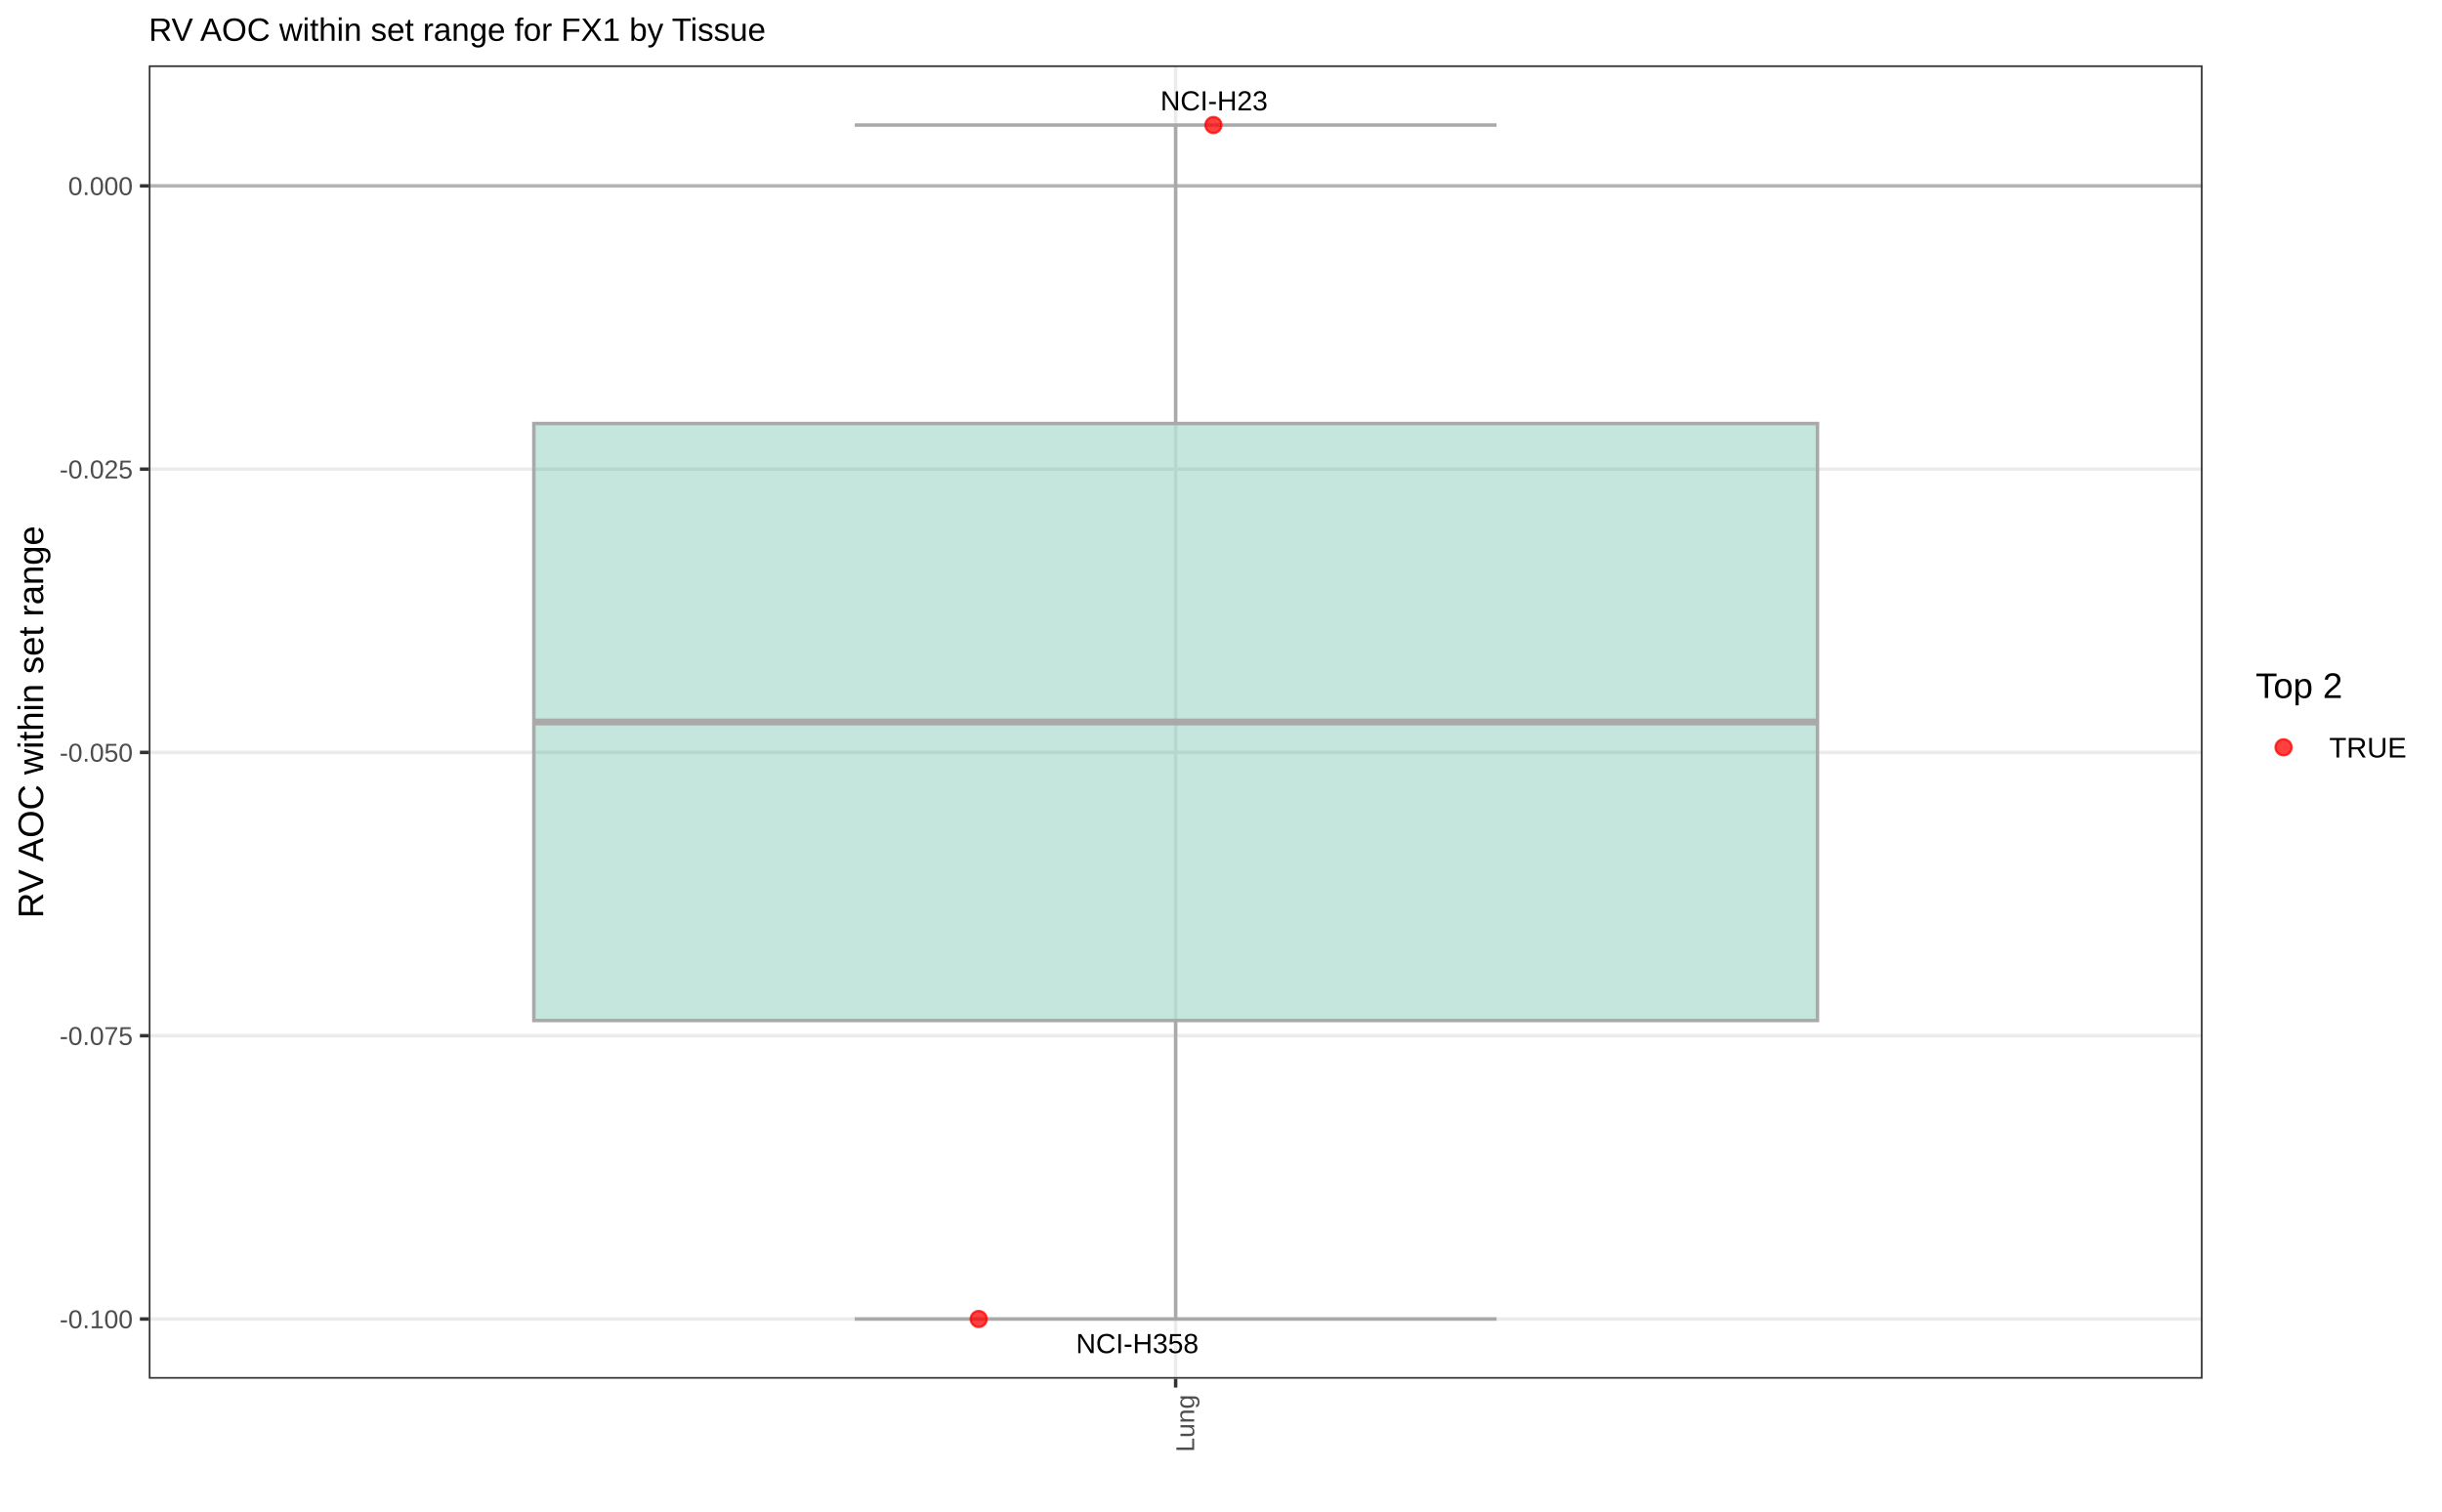
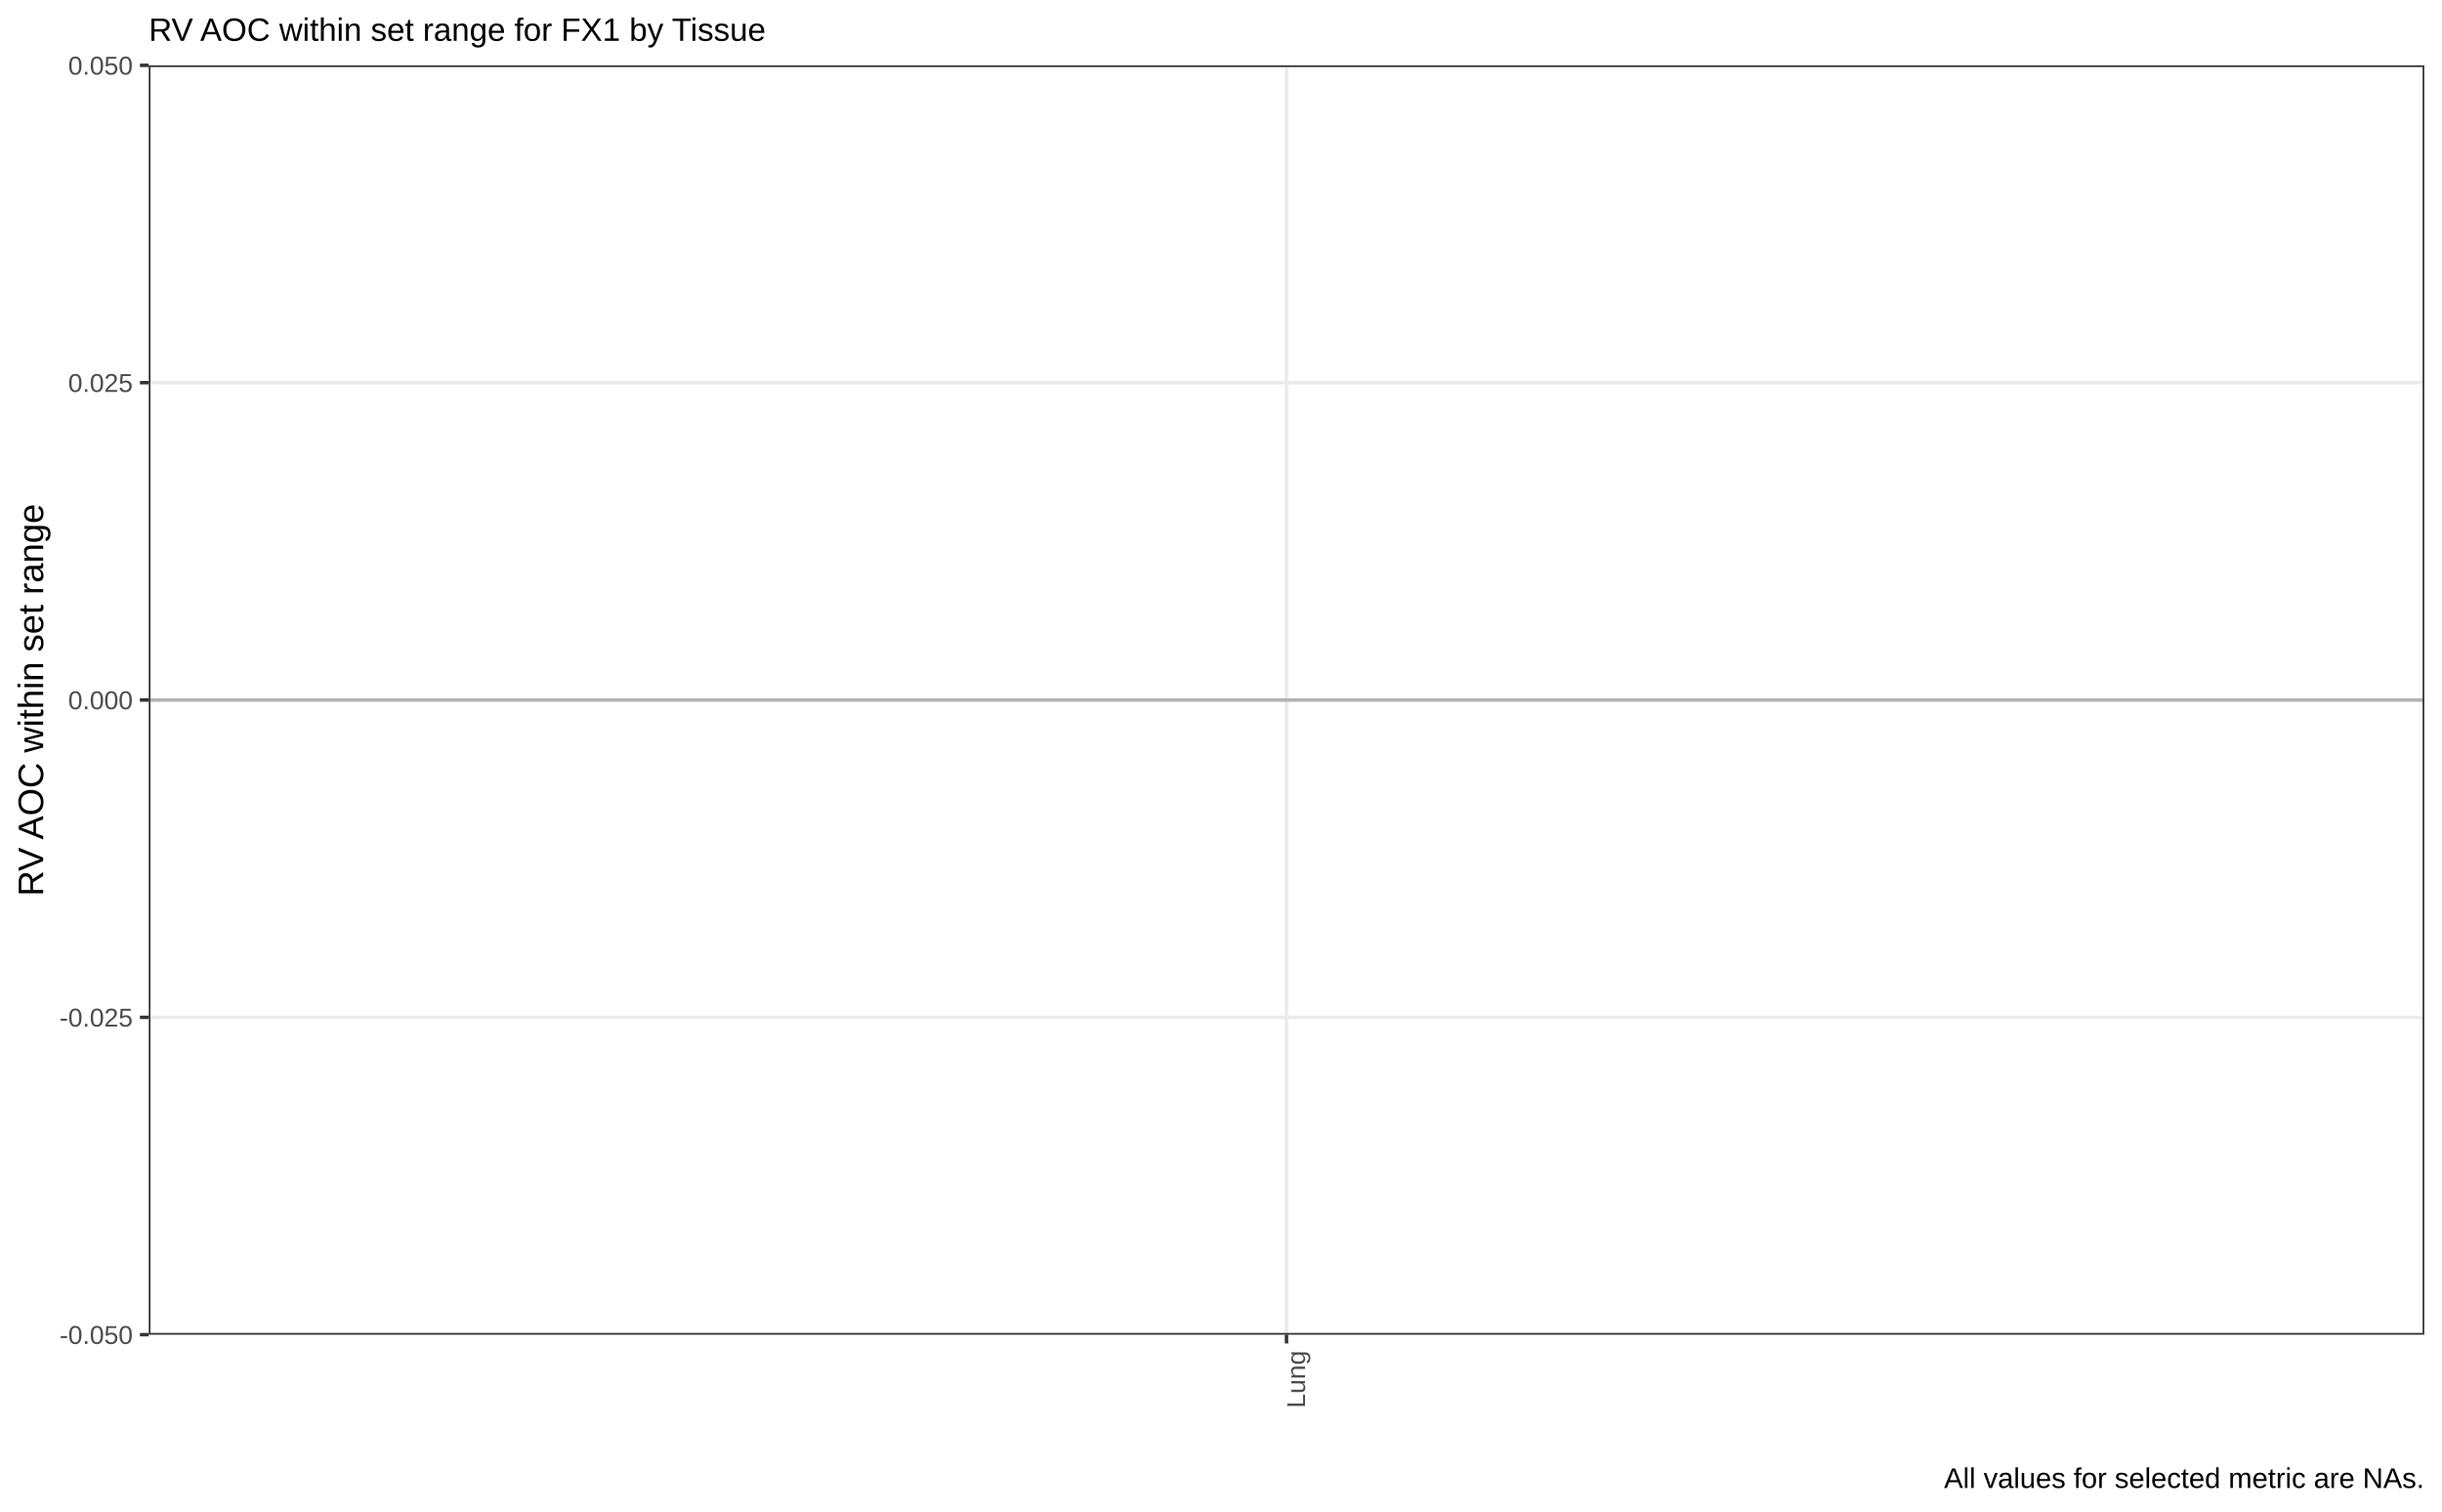
<svg xmlns="http://www.w3.org/2000/svg" width="756.00pt" height="468.00pt" viewBox="0 0 756.00 468.00">
  <g class="svglite">
    <defs>
      <style type="text/css">
    .svglite line, .svglite polyline, .svglite polygon, .svglite path, .svglite rect, .svglite circle {
      fill: none;
      stroke: #000000;
      stroke-linecap: round;
      stroke-linejoin: round;
      stroke-miterlimit: 10.00;
    }
    .svglite text {
      white-space: pre;
    }
    .svglite g.glyphgroup path {
      fill: inherit;
      stroke: none;
    }
  </style>
    </defs>
    <rect width="100%" height="100%" style="stroke: none; fill: #FFFFFF;" />
    <defs>
      <clipPath id="cpMC4wMHw3NTYuMDB8MC4wMHw0NjguMDA=">
        <rect x="0.00" y="0.00" width="756.00" height="468.00" />
      </clipPath>
    </defs>
    <g clip-path="url(#cpMC4wMHw3NTYuMDB8MC4wMHw0NjguMDA=)">
      <rect x="0.00" y="-0" width="756.00" height="468.00" style="stroke-width: 1.07; stroke: #FFFFFF; fill: #FFFFFF;" />
    </g>
    <defs>
-       <clipPath id="cpNDYuMDV8NjgxLjg3fDIwLjIzfDQyNi44NA==">
-         <rect x="46.05" y="20.23" width="635.83" height="406.62" />
+       <clipPath id="cpNDYuMDV8NzUwLjUyfDIwLjIzfDQxMy4yMQ==">
+         <rect x="46.05" y="20.23" width="704.47" height="392.99" />
      </clipPath>
    </defs>
-     <g clip-path="url(#cpNDYuMDV8NjgxLjg3fDIwLjIzfDQyNi44NA==)">
-       <rect x="46.05" y="20.23" width="635.83" height="406.62" style="stroke-width: 1.07; stroke: none; fill: #FFFFFF;" />
-       <polyline points="46.05,408.36 681.87,408.36 " style="stroke-width: 1.07; stroke: #EBEBEB; stroke-linecap: butt;" />
-       <polyline points="46.05,320.65 681.87,320.65 " style="stroke-width: 1.07; stroke: #EBEBEB; stroke-linecap: butt;" />
-       <polyline points="46.05,232.95 681.87,232.95 " style="stroke-width: 1.07; stroke: #EBEBEB; stroke-linecap: butt;" />
-       <polyline points="46.05,145.24 681.87,145.24 " style="stroke-width: 1.07; stroke: #EBEBEB; stroke-linecap: butt;" />
-       <polyline points="46.05,57.54 681.87,57.54 " style="stroke-width: 1.07; stroke: #EBEBEB; stroke-linecap: butt;" />
-       <polyline points="363.96,426.84 363.96,20.23 " style="stroke-width: 1.07; stroke: #EBEBEB; stroke-linecap: butt;" />
-       <line x1="46.05" y1="57.54" x2="681.87" y2="57.54" style="stroke-width: 1.07; stroke: #B3B3B3; stroke-linecap: butt;" />
-       <line x1="264.61" y1="38.71" x2="463.31" y2="38.71" style="stroke-width: 1.07; stroke: #A9A9A9; stroke-linecap: butt;" />
-       <line x1="264.61" y1="408.36" x2="463.31" y2="408.36" style="stroke-width: 1.07; stroke: #A9A9A9; stroke-linecap: butt;" />
-       <line x1="363.96" y1="131.12" x2="363.96" y2="38.71" style="stroke-width: 1.07; stroke: #A9A9A9; stroke-linecap: butt;" />
-       <line x1="363.96" y1="315.95" x2="363.96" y2="408.36" style="stroke-width: 1.07; stroke: #A9A9A9; stroke-linecap: butt;" />
-       <polygon points="165.27,131.12 165.27,315.95 562.66,315.95 562.66,131.12 165.27,131.12 " style="stroke-width: 1.07; stroke: #A9A9A9; stroke-linecap: butt; stroke-linejoin: miter; fill: #1B9E77; fill-opacity: 0.25;" />
-       <line x1="165.27" y1="223.53" x2="562.66" y2="223.53" style="stroke-width: 2.13; stroke: #A9A9A9; stroke-linecap: butt; stroke-linejoin: miter;" />
-       <text x="375.85" y="34.17" text-anchor="middle" style="font-size: 8.54px; font-family: &quot;Arial&quot;;" textLength="33.19px" lengthAdjust="spacingAndGlyphs">NCI-H23</text>
-       <text x="352.09" y="418.92" text-anchor="middle" style="font-size: 8.54px; font-family: &quot;Arial&quot;;" textLength="37.94px" lengthAdjust="spacingAndGlyphs">NCI-H358</text>
-       <circle cx="375.65" cy="38.71" r="2.49" style="stroke-width: 0.71; stroke: #FF0000; stroke-opacity: 0.75; fill: #FF0000; fill-opacity: 0.75;" />
-       <circle cx="302.99" cy="408.36" r="2.49" style="stroke-width: 0.71; stroke: #FF0000; stroke-opacity: 0.75; fill: #FF0000; fill-opacity: 0.75;" />
-       <rect x="46.05" y="20.23" width="635.83" height="406.62" style="stroke-width: 1.07; stroke: #333333;" />
+     <g clip-path="url(#cpNDYuMDV8NzUwLjUyfDIwLjIzfDQxMy4yMQ==)">
+       <rect x="46.05" y="20.23" width="704.47" height="392.99" style="stroke-width: 1.07; stroke: none; fill: #FFFFFF;" />
+       <polyline points="46.05,413.21 750.52,413.21 " style="stroke-width: 1.07; stroke: #EBEBEB; stroke-linecap: butt;" />
+       <polyline points="46.05,314.97 750.52,314.97 " style="stroke-width: 1.07; stroke: #EBEBEB; stroke-linecap: butt;" />
+       <polyline points="46.05,216.72 750.52,216.72 " style="stroke-width: 1.07; stroke: #EBEBEB; stroke-linecap: butt;" />
+       <polyline points="46.05,118.47 750.52,118.47 " style="stroke-width: 1.07; stroke: #EBEBEB; stroke-linecap: butt;" />
+       <polyline points="46.05,20.23 750.52,20.23 " style="stroke-width: 1.07; stroke: #EBEBEB; stroke-linecap: butt;" />
+       <polyline points="398.28,413.21 398.28,20.23 " style="stroke-width: 1.07; stroke: #EBEBEB; stroke-linecap: butt;" />
+       <line x1="46.05" y1="216.72" x2="750.52" y2="216.72" style="stroke-width: 1.07; stroke: #B3B3B3; stroke-linecap: butt;" />
+       <rect x="46.05" y="20.23" width="704.47" height="392.99" style="stroke-width: 1.07; stroke: #333333;" />
    </g>
    <g clip-path="url(#cpMC4wMHw3NTYuMDB8MC4wMHw0NjguMDA=)">
-       <text x="41.12" y="411.22" text-anchor="end" style="font-size: 8.00px;fill: #4D4D4D; font-family: &quot;Arial&quot;;" textLength="22.70px" lengthAdjust="spacingAndGlyphs">-0.100</text>
-       <text x="41.12" y="323.52" text-anchor="end" style="font-size: 8.00px;fill: #4D4D4D; font-family: &quot;Arial&quot;;" textLength="22.70px" lengthAdjust="spacingAndGlyphs">-0.075</text>
-       <text x="41.12" y="235.81" text-anchor="end" style="font-size: 8.00px;fill: #4D4D4D; font-family: &quot;Arial&quot;;" textLength="22.70px" lengthAdjust="spacingAndGlyphs">-0.050</text>
-       <text x="41.12" y="148.11" text-anchor="end" style="font-size: 8.00px;fill: #4D4D4D; font-family: &quot;Arial&quot;;" textLength="22.70px" lengthAdjust="spacingAndGlyphs">-0.025</text>
-       <text x="41.12" y="60.40" text-anchor="end" style="font-size: 8.00px;fill: #4D4D4D; font-family: &quot;Arial&quot;;" textLength="20.03px" lengthAdjust="spacingAndGlyphs">0.000</text>
-       <polyline points="43.31,408.36 46.05,408.36 " style="stroke-width: 1.07; stroke: #333333; stroke-linecap: butt;" />
-       <polyline points="43.31,320.65 46.05,320.65 " style="stroke-width: 1.07; stroke: #333333; stroke-linecap: butt;" />
-       <polyline points="43.31,232.95 46.05,232.95 " style="stroke-width: 1.07; stroke: #333333; stroke-linecap: butt;" />
-       <polyline points="43.31,145.24 46.05,145.24 " style="stroke-width: 1.07; stroke: #333333; stroke-linecap: butt;" />
-       <polyline points="43.31,57.54 46.05,57.54 " style="stroke-width: 1.07; stroke: #333333; stroke-linecap: butt;" />
-       <polyline points="363.96,429.58 363.96,426.84 " style="stroke-width: 1.07; stroke: #333333; stroke-linecap: butt;" />
-       <text transform="translate(369.69,431.77) rotate(-90)" text-anchor="end" style="font-size: 8.00px;fill: #4D4D4D; font-family: &quot;Arial&quot;;" textLength="17.81px" lengthAdjust="spacingAndGlyphs">Lung</text>
-       <text transform="translate(13.36,223.53) rotate(-90)" text-anchor="middle" style="font-size: 11.00px; font-family: &quot;Arial&quot;;" textLength="121.53px" lengthAdjust="spacingAndGlyphs">RV AOC within set range</text>
-       <rect x="692.83" y="201.58" width="57.69" height="43.91" style="stroke-width: 1.07; stroke: none; fill: #FFFFFF;" />
-       <text x="698.31" y="216.09" style="font-size: 11.00px; font-family: &quot;Arial&quot;;" textLength="26.94px" lengthAdjust="spacingAndGlyphs">Top 2</text>
-       <rect x="698.31" y="222.73" width="17.28" height="17.28" style="stroke-width: 1.07; stroke: none; fill: #FFFFFF;" />
-       <circle cx="706.95" cy="231.37" r="2.49" style="stroke-width: 0.71; stroke: #FF0000; stroke-opacity: 0.75; fill: #FF0000; fill-opacity: 0.75;" />
-       <text x="721.07" y="234.52" style="font-size: 8.80px; font-family: &quot;Arial&quot;;" textLength="23.97px" lengthAdjust="spacingAndGlyphs">TRUE</text>
+       <text x="41.12" y="416.08" text-anchor="end" style="font-size: 8.00px;fill: #4D4D4D; font-family: &quot;Arial&quot;;" textLength="22.70px" lengthAdjust="spacingAndGlyphs">-0.050</text>
+       <text x="41.12" y="317.83" text-anchor="end" style="font-size: 8.00px;fill: #4D4D4D; font-family: &quot;Arial&quot;;" textLength="22.70px" lengthAdjust="spacingAndGlyphs">-0.025</text>
+       <text x="41.12" y="219.58" text-anchor="end" style="font-size: 8.00px;fill: #4D4D4D; font-family: &quot;Arial&quot;;" textLength="20.03px" lengthAdjust="spacingAndGlyphs">0.000</text>
+       <text x="41.12" y="121.34" text-anchor="end" style="font-size: 8.00px;fill: #4D4D4D; font-family: &quot;Arial&quot;;" textLength="20.03px" lengthAdjust="spacingAndGlyphs">0.025</text>
+       <text x="41.12" y="23.09" text-anchor="end" style="font-size: 8.00px;fill: #4D4D4D; font-family: &quot;Arial&quot;;" textLength="20.03px" lengthAdjust="spacingAndGlyphs">0.050</text>
+       <polyline points="43.31,413.21 46.05,413.21 " style="stroke-width: 1.07; stroke: #333333; stroke-linecap: butt;" />
+       <polyline points="43.31,314.97 46.05,314.97 " style="stroke-width: 1.07; stroke: #333333; stroke-linecap: butt;" />
+       <polyline points="43.31,216.72 46.05,216.72 " style="stroke-width: 1.07; stroke: #333333; stroke-linecap: butt;" />
+       <polyline points="43.31,118.47 46.05,118.47 " style="stroke-width: 1.07; stroke: #333333; stroke-linecap: butt;" />
+       <polyline points="43.31,20.23 46.05,20.23 " style="stroke-width: 1.07; stroke: #333333; stroke-linecap: butt;" />
+       <polyline points="398.28,415.95 398.28,413.21 " style="stroke-width: 1.07; stroke: #333333; stroke-linecap: butt;" />
+       <text transform="translate(404.02,418.14) rotate(-90)" text-anchor="end" style="font-size: 8.00px;fill: #4D4D4D; font-family: &quot;Arial&quot;;" textLength="17.81px" lengthAdjust="spacingAndGlyphs">Lung</text>
+       <text transform="translate(13.36,216.72) rotate(-90)" text-anchor="middle" style="font-size: 11.00px; font-family: &quot;Arial&quot;;" textLength="121.53px" lengthAdjust="spacingAndGlyphs">RV AOC within set range</text>
      <text x="46.05" y="12.64" style="font-size: 10.00px; font-family: &quot;Arial&quot;;" textLength="191.03px" lengthAdjust="spacingAndGlyphs">RV AOC within set range for FX1 by Tissue</text>
+       <text x="750.52" y="460.67" text-anchor="end" style="font-size: 8.80px; font-family: &quot;Arial&quot;;" textLength="148.58px" lengthAdjust="spacingAndGlyphs">All values for selected metric are NAs.</text>
    </g>
  </g>
</svg>
